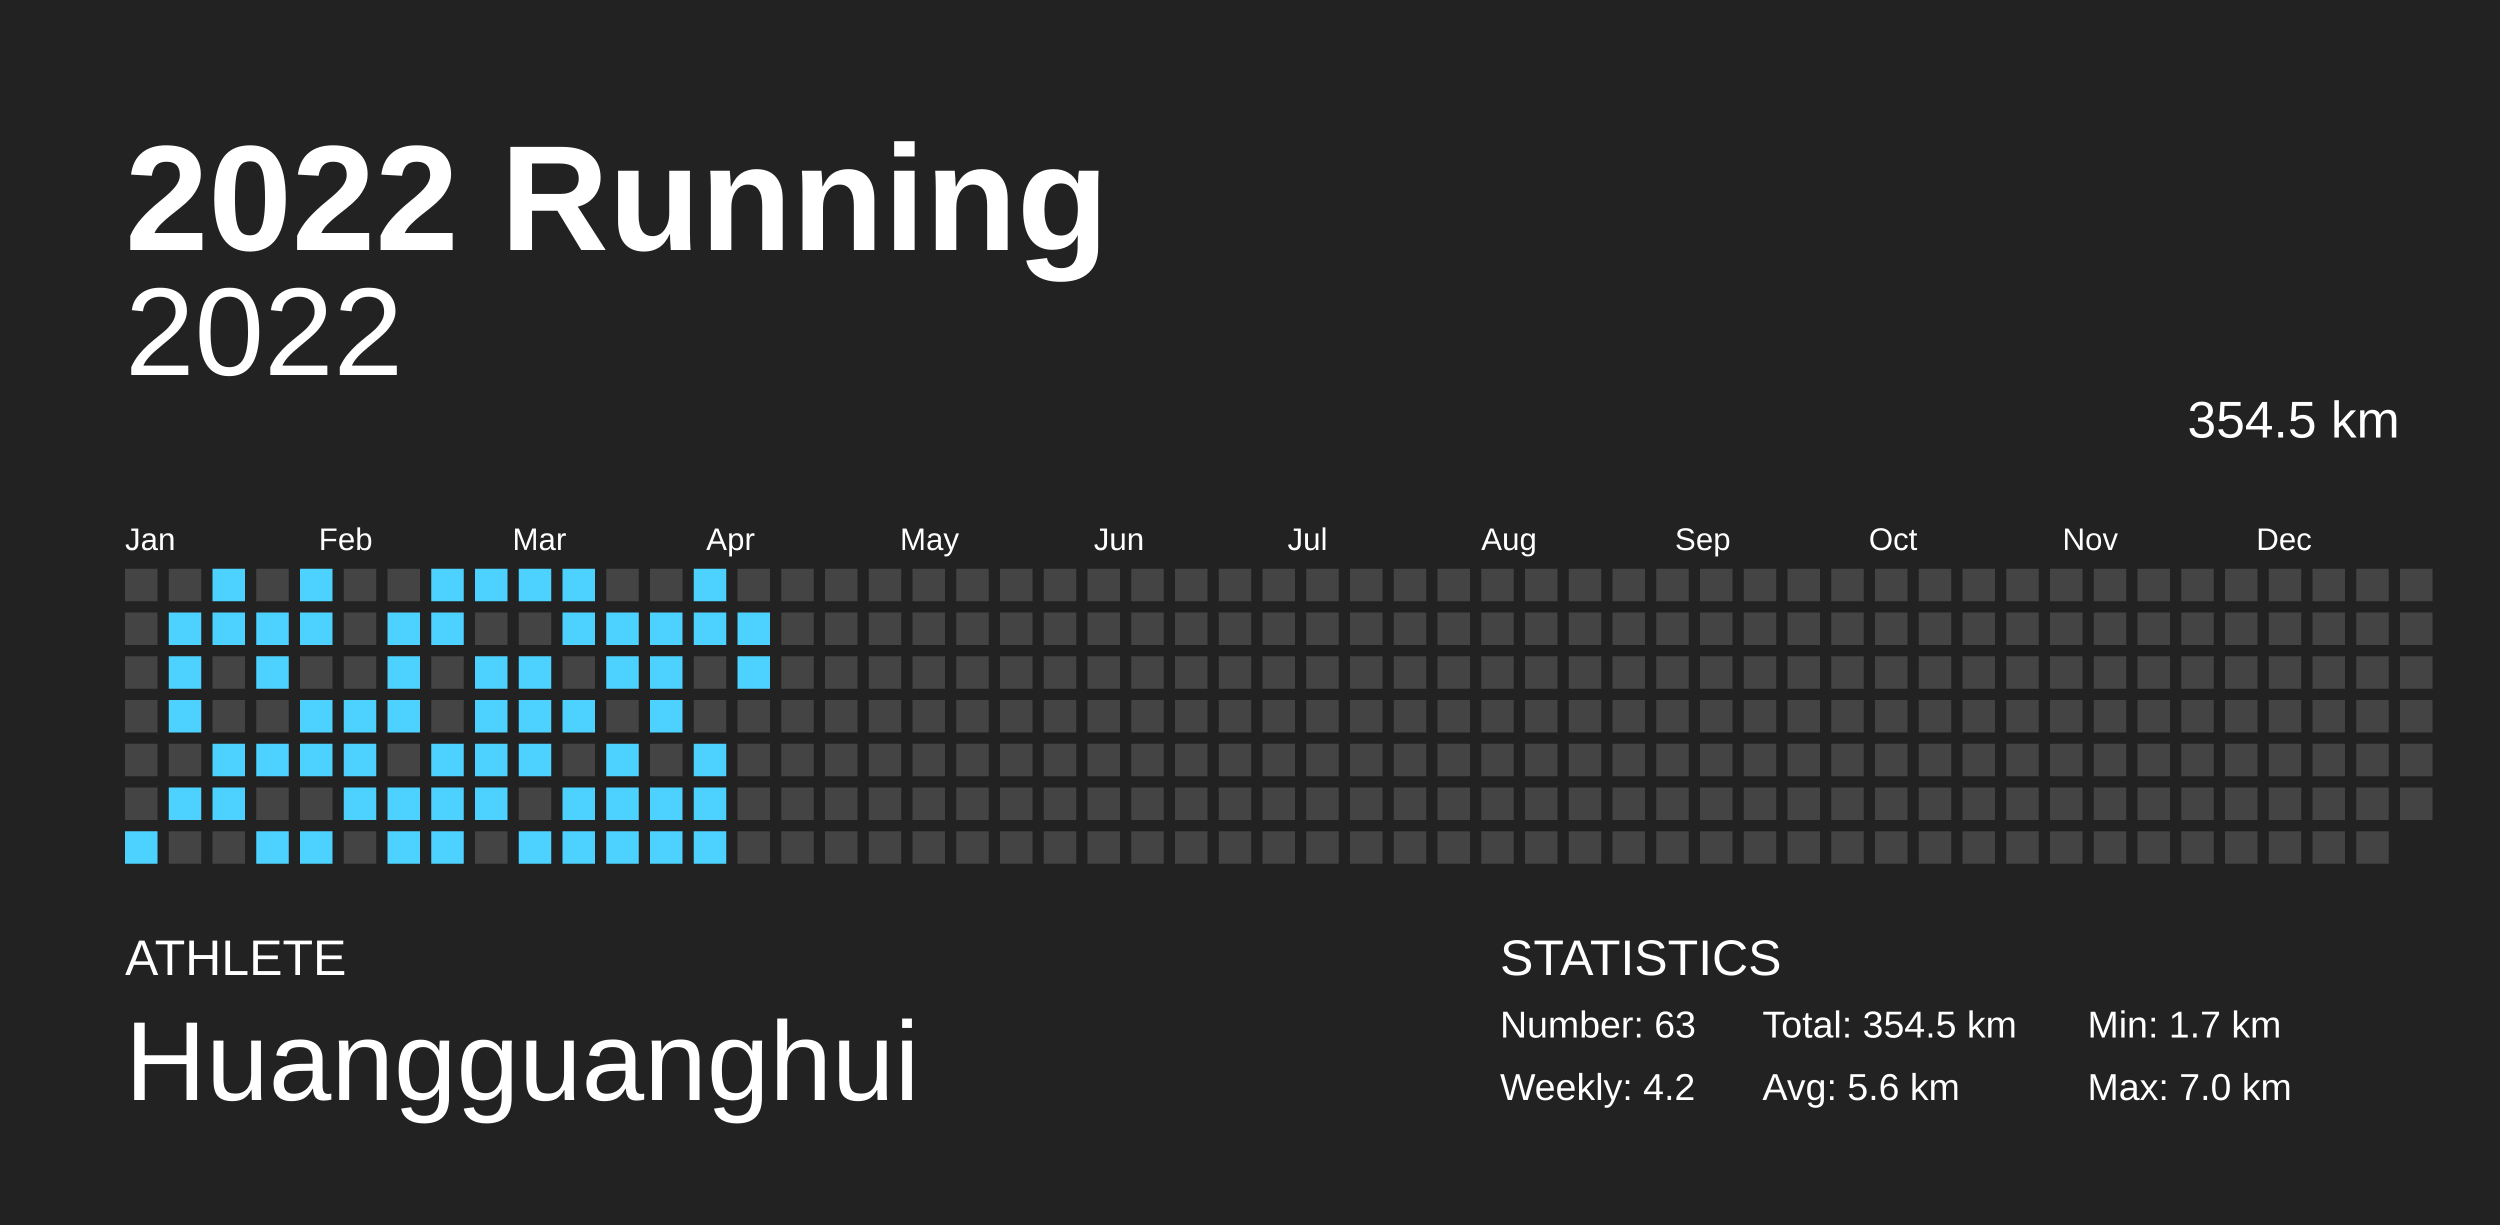
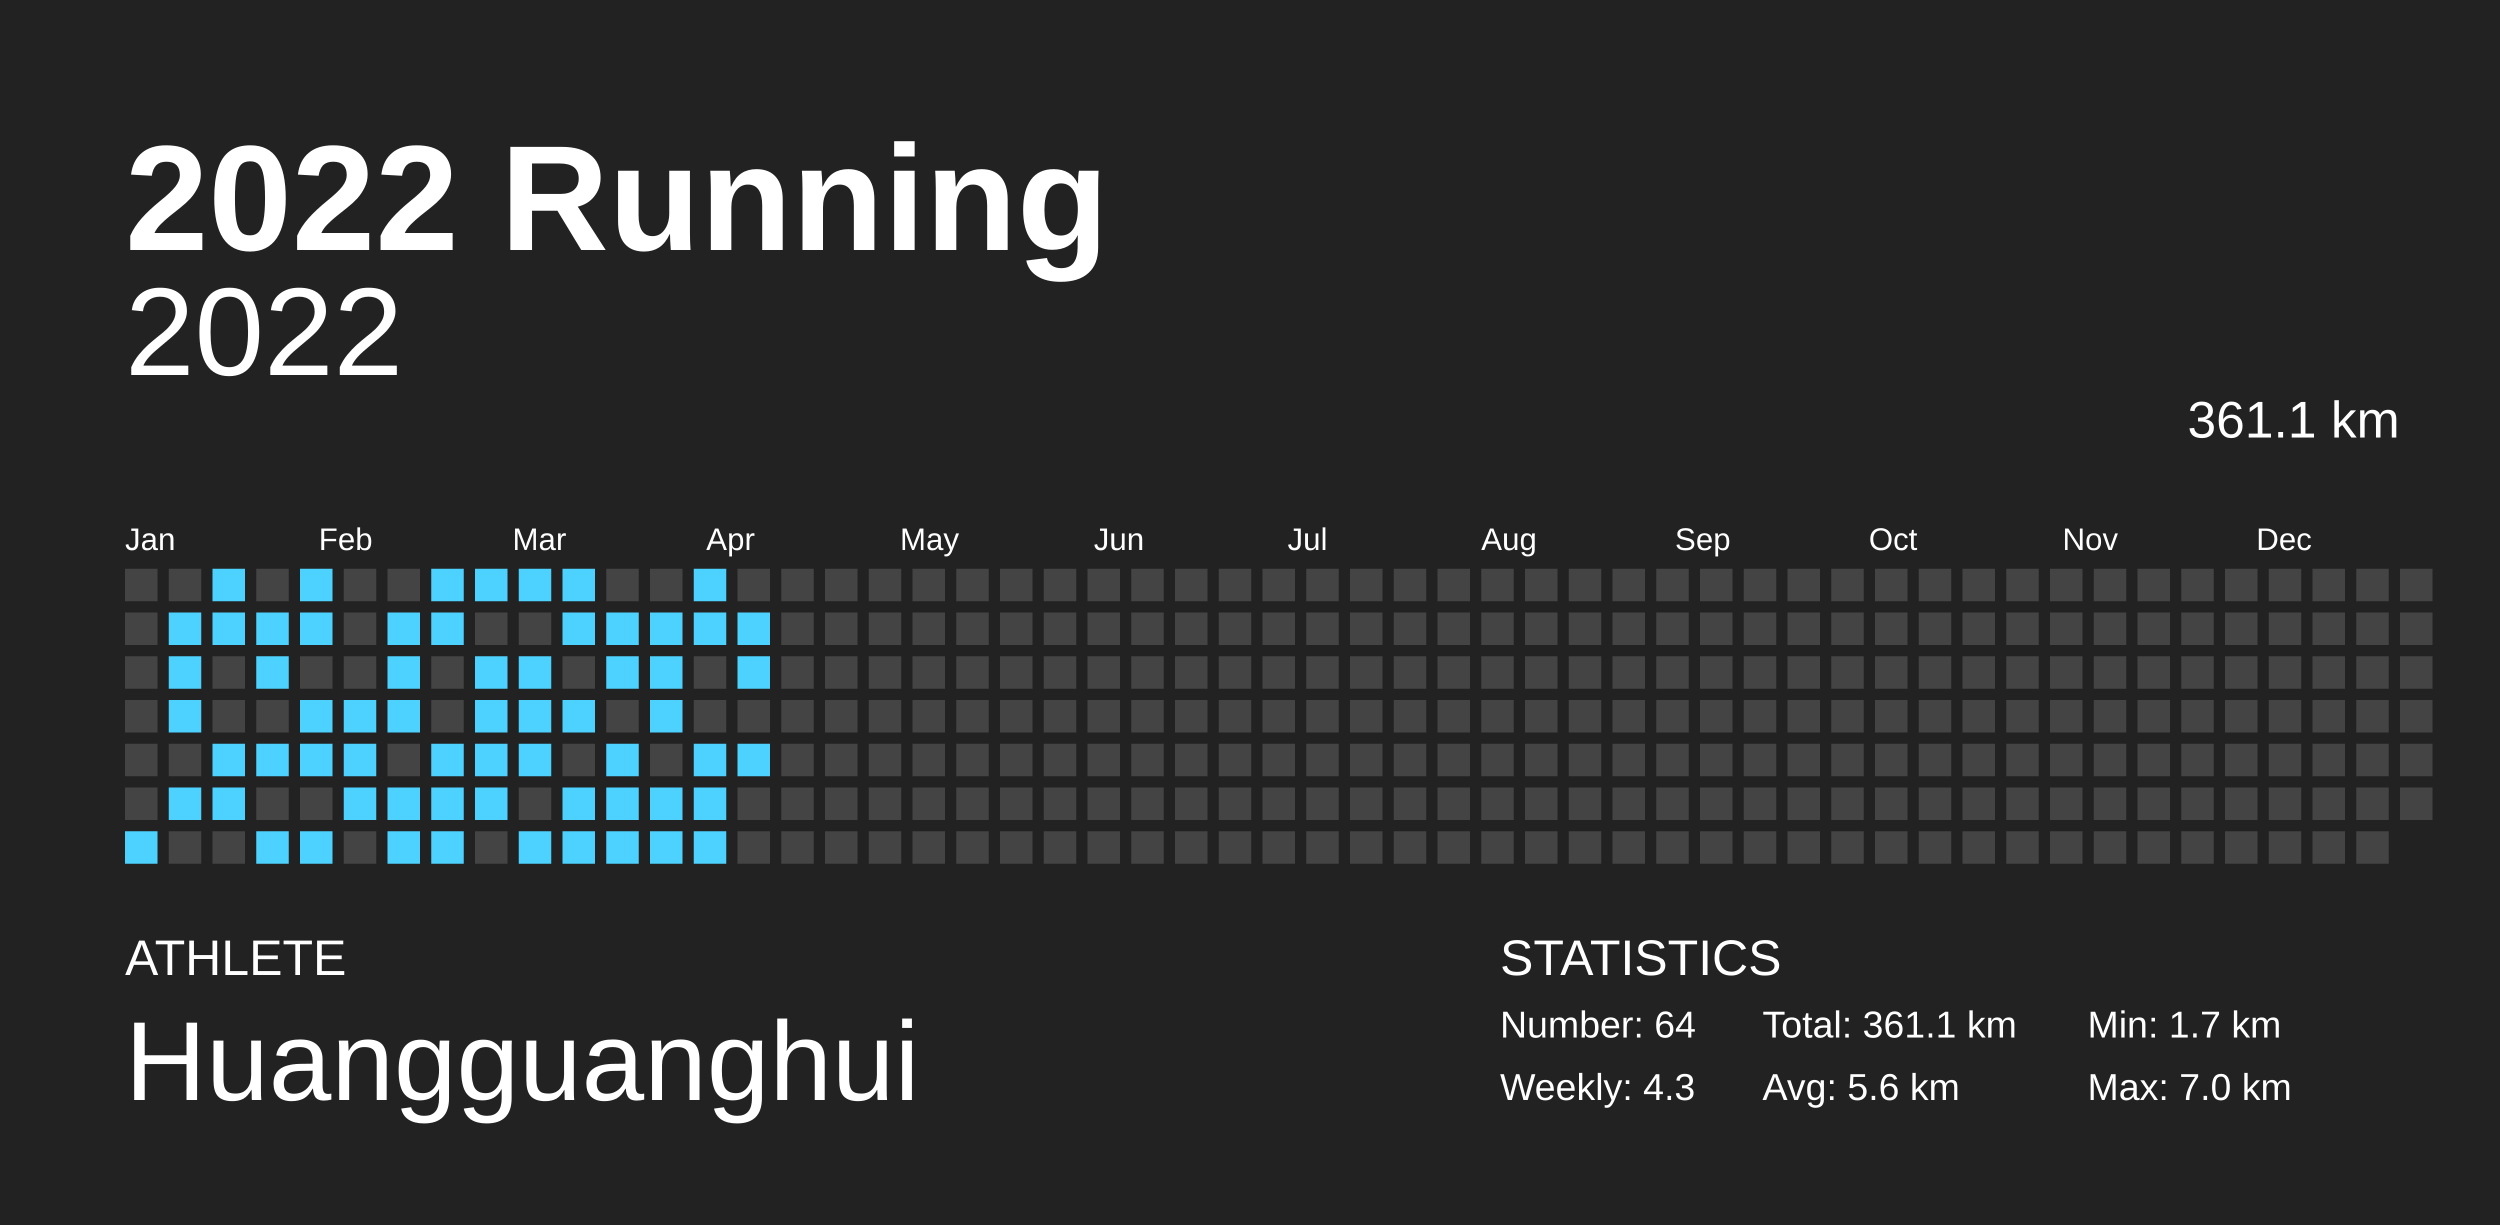
<svg xmlns="http://www.w3.org/2000/svg" baseProfile="full" height="98mm" version="1.1" viewBox="0,0,200,98" width="200mm">
  <defs />
  <rect fill="#222222" height="98" width="200" x="0" y="0" />
  <text fill="#FFFFFF" style="font-size:12px; font-family:Arial; font-weight:bold;" x="10" y="20">2022 Running</text>
  <text fill="#FFFFFF" style="font-size:4px; font-family:Arial" x="10" y="78">ATHLETE</text>
  <text fill="#FFFFFF" style="font-size:9px; font-family:Arial" x="10" y="88">Huangguanghui</text>
  <text fill="#FFFFFF" style="font-size:4px; font-family:Arial" x="120" y="78">STATISTICS</text>
-   <text fill="#FFFFFF" style="font-size:3px; font-family:Arial" x="120" y="83">Number: 63</text>
-   <text fill="#FFFFFF" style="font-size:3px; font-family:Arial" x="120" y="88">Weekly: 4.2</text>
-   <text fill="#FFFFFF" style="font-size:3px; font-family:Arial" x="141" y="83">Total: 354.5 km</text>
+   <text fill="#FFFFFF" style="font-size:3px; font-family:Arial" x="120" y="83">Number: 64</text>
+   <text fill="#FFFFFF" style="font-size:3px; font-family:Arial" x="120" y="88">Weekly: 4.3</text>
+   <text fill="#FFFFFF" style="font-size:3px; font-family:Arial" x="141" y="83">Total: 361.1 km</text>
  <text fill="#FFFFFF" style="font-size:3px; font-family:Arial" x="141" y="88">Avg: 5.6 km</text>
  <text fill="#FFFFFF" style="font-size:3px; font-family:Arial" x="167" y="83">Min: 1.7 km</text>
  <text fill="#FFFFFF" style="font-size:3px; font-family:Arial" x="167" y="88">Max: 7.0 km</text>
  <text alignment-baseline="hanging" fill="#FFFFFF" style="font-size:10.0px; font-family:Arial;" x="10" y="30">2022</text>
-   <text alignment-baseline="hanging" fill="#FFFFFF" style="font-size:4.125px; font-family:Arial;" x="175" y="35">354.5 km</text>
+   <text alignment-baseline="hanging" fill="#FFFFFF" style="font-size:4.125px; font-family:Arial;" x="175" y="35">361.1 km</text>
  <text fill="#FFFFFF" style="font-size:2.5px; font-family:Arial" x="10.0" y="44">Jan</text>
  <text fill="#FFFFFF" style="font-size:2.5px; font-family:Arial" x="25.5" y="44">Feb</text>
  <text fill="#FFFFFF" style="font-size:2.5px; font-family:Arial" x="41.0" y="44">Mar</text>
  <text fill="#FFFFFF" style="font-size:2.5px; font-family:Arial" x="56.5" y="44">Apr</text>
  <text fill="#FFFFFF" style="font-size:2.5px; font-family:Arial" x="72.0" y="44">May</text>
  <text fill="#FFFFFF" style="font-size:2.5px; font-family:Arial" x="87.5" y="44">Jun</text>
  <text fill="#FFFFFF" style="font-size:2.5px; font-family:Arial" x="103.0" y="44">Jul</text>
  <text fill="#FFFFFF" style="font-size:2.5px; font-family:Arial" x="118.5" y="44">Aug</text>
  <text fill="#FFFFFF" style="font-size:2.5px; font-family:Arial" x="134.0" y="44">Sep</text>
  <text fill="#FFFFFF" style="font-size:2.5px; font-family:Arial" x="149.5" y="44">Oct</text>
  <text fill="#FFFFFF" style="font-size:2.5px; font-family:Arial" x="165.0" y="44">Nov</text>
  <text fill="#FFFFFF" style="font-size:2.5px; font-family:Arial" x="180.5" y="44">Dec</text>
  <rect fill="#444444" height="2.6" width="2.6" x="10.0" y="45.5" />
  <rect fill="#444444" height="2.6" width="2.6" x="10.0" y="49.0" />
  <rect fill="#444444" height="2.6" width="2.6" x="10.0" y="52.5" />
  <rect fill="#444444" height="2.6" width="2.6" x="10.0" y="56.0" />
  <rect fill="#444444" height="2.6" width="2.6" x="10.0" y="59.5" />
  <rect fill="#444444" height="2.6" width="2.6" x="10.0" y="63.0" />
  <rect fill="#4dd2ff" height="2.6" width="2.6" x="10.0" y="66.5" />
  <rect fill="#444444" height="2.6" width="2.6" x="13.5" y="45.5" />
  <rect fill="#4dd2ff" height="2.6" width="2.6" x="13.5" y="49.0" />
  <rect fill="#4dd2ff" height="2.6" width="2.6" x="13.5" y="52.5" />
  <rect fill="#4dd2ff" height="2.6" width="2.6" x="13.5" y="56.0" />
  <rect fill="#444444" height="2.6" width="2.6" x="13.5" y="59.5" />
  <rect fill="#4dd2ff" height="2.6" width="2.6" x="13.5" y="63.0" />
  <rect fill="#444444" height="2.6" width="2.6" x="13.5" y="66.5" />
  <rect fill="#4dd2ff" height="2.6" width="2.6" x="17.0" y="45.5" />
  <rect fill="#4dd2ff" height="2.6" width="2.6" x="17.0" y="49.0" />
  <rect fill="#444444" height="2.6" width="2.6" x="17.0" y="52.5" />
  <rect fill="#444444" height="2.6" width="2.6" x="17.0" y="56.0" />
  <rect fill="#4dd2ff" height="2.6" width="2.6" x="17.0" y="59.5" />
  <rect fill="#4dd2ff" height="2.6" width="2.6" x="17.0" y="63.0" />
  <rect fill="#444444" height="2.6" width="2.6" x="17.0" y="66.5" />
  <rect fill="#444444" height="2.6" width="2.6" x="20.5" y="45.5" />
  <rect fill="#4dd2ff" height="2.6" width="2.6" x="20.5" y="49.0" />
  <rect fill="#4dd2ff" height="2.6" width="2.6" x="20.5" y="52.5" />
  <rect fill="#444444" height="2.6" width="2.6" x="20.5" y="56.0" />
  <rect fill="#4dd2ff" height="2.6" width="2.6" x="20.5" y="59.5" />
  <rect fill="#444444" height="2.6" width="2.6" x="20.5" y="63.0" />
  <rect fill="#4dd2ff" height="2.6" width="2.6" x="20.5" y="66.5" />
  <rect fill="#4dd2ff" height="2.6" width="2.6" x="24.0" y="45.5" />
  <rect fill="#4dd2ff" height="2.6" width="2.6" x="24.0" y="49.0" />
  <rect fill="#444444" height="2.6" width="2.6" x="24.0" y="52.5" />
  <rect fill="#4dd2ff" height="2.6" width="2.6" x="24.0" y="56.0" />
  <rect fill="#4dd2ff" height="2.6" width="2.6" x="24.0" y="59.5" />
  <rect fill="#444444" height="2.6" width="2.6" x="24.0" y="63.0" />
  <rect fill="#4dd2ff" height="2.6" width="2.6" x="24.0" y="66.5" />
  <rect fill="#444444" height="2.6" width="2.6" x="27.5" y="45.5" />
  <rect fill="#444444" height="2.6" width="2.6" x="27.5" y="49.0" />
  <rect fill="#444444" height="2.6" width="2.6" x="27.5" y="52.5" />
  <rect fill="#4dd2ff" height="2.6" width="2.6" x="27.5" y="56.0" />
  <rect fill="#4dd2ff" height="2.6" width="2.6" x="27.5" y="59.5" />
  <rect fill="#4dd2ff" height="2.6" width="2.6" x="27.5" y="63.0" />
  <rect fill="#444444" height="2.6" width="2.6" x="27.5" y="66.5" />
  <rect fill="#444444" height="2.6" width="2.6" x="31.0" y="45.5" />
  <rect fill="#4dd2ff" height="2.6" width="2.6" x="31.0" y="49.0" />
  <rect fill="#4dd2ff" height="2.6" width="2.6" x="31.0" y="52.5" />
  <rect fill="#4dd2ff" height="2.6" width="2.6" x="31.0" y="56.0" />
  <rect fill="#444444" height="2.6" width="2.6" x="31.0" y="59.5" />
  <rect fill="#4dd2ff" height="2.6" width="2.6" x="31.0" y="63.0" />
  <rect fill="#4dd2ff" height="2.6" width="2.6" x="31.0" y="66.5" />
  <rect fill="#4dd2ff" height="2.6" width="2.6" x="34.5" y="45.5" />
  <rect fill="#4dd2ff" height="2.6" width="2.6" x="34.5" y="49.0" />
  <rect fill="#444444" height="2.6" width="2.6" x="34.5" y="52.5" />
  <rect fill="#444444" height="2.6" width="2.6" x="34.5" y="56.0" />
  <rect fill="#4dd2ff" height="2.6" width="2.6" x="34.5" y="59.5" />
  <rect fill="#4dd2ff" height="2.6" width="2.6" x="34.5" y="63.0" />
  <rect fill="#4dd2ff" height="2.6" width="2.6" x="34.5" y="66.5" />
  <rect fill="#4dd2ff" height="2.6" width="2.6" x="38.0" y="45.5" />
  <rect fill="#444444" height="2.6" width="2.6" x="38.0" y="49.0" />
  <rect fill="#4dd2ff" height="2.6" width="2.6" x="38.0" y="52.5" />
  <rect fill="#4dd2ff" height="2.6" width="2.6" x="38.0" y="56.0" />
  <rect fill="#4dd2ff" height="2.6" width="2.6" x="38.0" y="59.5" />
  <rect fill="#4dd2ff" height="2.6" width="2.6" x="38.0" y="63.0" />
  <rect fill="#444444" height="2.6" width="2.6" x="38.0" y="66.5" />
  <rect fill="#4dd2ff" height="2.6" width="2.6" x="41.5" y="45.5" />
  <rect fill="#444444" height="2.6" width="2.6" x="41.5" y="49.0" />
  <rect fill="#4dd2ff" height="2.6" width="2.6" x="41.5" y="52.5" />
  <rect fill="#4dd2ff" height="2.6" width="2.6" x="41.5" y="56.0" />
  <rect fill="#4dd2ff" height="2.6" width="2.6" x="41.5" y="59.5" />
  <rect fill="#444444" height="2.6" width="2.6" x="41.5" y="63.0" />
  <rect fill="#4dd2ff" height="2.6" width="2.6" x="41.5" y="66.5" />
  <rect fill="#4dd2ff" height="2.6" width="2.6" x="45.0" y="45.5" />
  <rect fill="#4dd2ff" height="2.6" width="2.6" x="45.0" y="49.0" />
  <rect fill="#444444" height="2.6" width="2.6" x="45.0" y="52.5" />
  <rect fill="#4dd2ff" height="2.6" width="2.6" x="45.0" y="56.0" />
  <rect fill="#444444" height="2.6" width="2.6" x="45.0" y="59.5" />
  <rect fill="#4dd2ff" height="2.6" width="2.6" x="45.0" y="63.0" />
  <rect fill="#4dd2ff" height="2.6" width="2.6" x="45.0" y="66.5" />
  <rect fill="#444444" height="2.6" width="2.6" x="48.5" y="45.5" />
  <rect fill="#4dd2ff" height="2.6" width="2.6" x="48.5" y="49.0" />
  <rect fill="#4dd2ff" height="2.6" width="2.6" x="48.5" y="52.5" />
  <rect fill="#444444" height="2.6" width="2.6" x="48.5" y="56.0" />
  <rect fill="#4dd2ff" height="2.6" width="2.6" x="48.5" y="59.5" />
  <rect fill="#4dd2ff" height="2.6" width="2.6" x="48.5" y="63.0" />
  <rect fill="#4dd2ff" height="2.6" width="2.6" x="48.5" y="66.5" />
  <rect fill="#444444" height="2.6" width="2.6" x="52.0" y="45.5" />
  <rect fill="#4dd2ff" height="2.6" width="2.6" x="52.0" y="49.0" />
  <rect fill="#4dd2ff" height="2.6" width="2.6" x="52.0" y="52.5" />
  <rect fill="#4dd2ff" height="2.6" width="2.6" x="52.0" y="56.0" />
  <rect fill="#444444" height="2.6" width="2.6" x="52.0" y="59.5" />
  <rect fill="#4dd2ff" height="2.6" width="2.6" x="52.0" y="63.0" />
  <rect fill="#4dd2ff" height="2.6" width="2.6" x="52.0" y="66.5" />
  <rect fill="#4dd2ff" height="2.6" width="2.6" x="55.5" y="45.5" />
  <rect fill="#4dd2ff" height="2.6" width="2.6" x="55.5" y="49.0" />
  <rect fill="#444444" height="2.6" width="2.6" x="55.5" y="52.5" />
  <rect fill="#444444" height="2.6" width="2.6" x="55.5" y="56.0" />
  <rect fill="#4dd2ff" height="2.6" width="2.6" x="55.5" y="59.5" />
  <rect fill="#4dd2ff" height="2.6" width="2.6" x="55.5" y="63.0" />
  <rect fill="#4dd2ff" height="2.6" width="2.6" x="55.5" y="66.5" />
  <rect fill="#444444" height="2.6" width="2.6" x="59.0" y="45.5" />
  <rect fill="#4dd2ff" height="2.6" width="2.6" x="59.0" y="49.0" />
  <rect fill="#4dd2ff" height="2.6" width="2.6" x="59.0" y="52.5" />
  <rect fill="#444444" height="2.6" width="2.6" x="59.0" y="56.0" />
-   <rect fill="#444444" height="2.6" width="2.6" x="59.0" y="59.5" />
+   <rect fill="#4dd2ff" height="2.6" width="2.6" x="59.0" y="59.5" />
  <rect fill="#444444" height="2.6" width="2.6" x="59.0" y="63.0" />
  <rect fill="#444444" height="2.6" width="2.6" x="59.0" y="66.5" />
  <rect fill="#444444" height="2.6" width="2.6" x="62.5" y="45.5" />
  <rect fill="#444444" height="2.6" width="2.6" x="62.5" y="49.0" />
  <rect fill="#444444" height="2.6" width="2.6" x="62.5" y="52.5" />
  <rect fill="#444444" height="2.6" width="2.6" x="62.5" y="56.0" />
  <rect fill="#444444" height="2.6" width="2.6" x="62.5" y="59.5" />
  <rect fill="#444444" height="2.6" width="2.6" x="62.5" y="63.0" />
  <rect fill="#444444" height="2.6" width="2.6" x="62.5" y="66.5" />
  <rect fill="#444444" height="2.6" width="2.6" x="66.0" y="45.5" />
  <rect fill="#444444" height="2.6" width="2.6" x="66.0" y="49.0" />
  <rect fill="#444444" height="2.6" width="2.6" x="66.0" y="52.5" />
  <rect fill="#444444" height="2.6" width="2.6" x="66.0" y="56.0" />
  <rect fill="#444444" height="2.6" width="2.6" x="66.0" y="59.5" />
  <rect fill="#444444" height="2.6" width="2.6" x="66.0" y="63.0" />
  <rect fill="#444444" height="2.6" width="2.6" x="66.0" y="66.5" />
  <rect fill="#444444" height="2.6" width="2.6" x="69.5" y="45.5" />
  <rect fill="#444444" height="2.6" width="2.6" x="69.5" y="49.0" />
  <rect fill="#444444" height="2.6" width="2.6" x="69.5" y="52.5" />
  <rect fill="#444444" height="2.6" width="2.6" x="69.5" y="56.0" />
  <rect fill="#444444" height="2.6" width="2.6" x="69.5" y="59.5" />
  <rect fill="#444444" height="2.6" width="2.6" x="69.5" y="63.0" />
  <rect fill="#444444" height="2.6" width="2.6" x="69.5" y="66.5" />
  <rect fill="#444444" height="2.6" width="2.6" x="73.0" y="45.5" />
  <rect fill="#444444" height="2.6" width="2.6" x="73.0" y="49.0" />
  <rect fill="#444444" height="2.6" width="2.6" x="73.0" y="52.5" />
  <rect fill="#444444" height="2.6" width="2.6" x="73.0" y="56.0" />
  <rect fill="#444444" height="2.6" width="2.6" x="73.0" y="59.5" />
  <rect fill="#444444" height="2.6" width="2.6" x="73.0" y="63.0" />
  <rect fill="#444444" height="2.6" width="2.6" x="73.0" y="66.5" />
  <rect fill="#444444" height="2.6" width="2.6" x="76.5" y="45.5" />
  <rect fill="#444444" height="2.6" width="2.6" x="76.5" y="49.0" />
  <rect fill="#444444" height="2.6" width="2.6" x="76.5" y="52.5" />
  <rect fill="#444444" height="2.6" width="2.6" x="76.5" y="56.0" />
  <rect fill="#444444" height="2.6" width="2.6" x="76.5" y="59.5" />
  <rect fill="#444444" height="2.6" width="2.6" x="76.5" y="63.0" />
  <rect fill="#444444" height="2.6" width="2.6" x="76.5" y="66.5" />
  <rect fill="#444444" height="2.6" width="2.6" x="80.0" y="45.5" />
  <rect fill="#444444" height="2.6" width="2.6" x="80.0" y="49.0" />
  <rect fill="#444444" height="2.6" width="2.6" x="80.0" y="52.5" />
  <rect fill="#444444" height="2.6" width="2.6" x="80.0" y="56.0" />
  <rect fill="#444444" height="2.6" width="2.6" x="80.0" y="59.5" />
  <rect fill="#444444" height="2.6" width="2.6" x="80.0" y="63.0" />
  <rect fill="#444444" height="2.6" width="2.6" x="80.0" y="66.5" />
  <rect fill="#444444" height="2.6" width="2.6" x="83.5" y="45.5" />
  <rect fill="#444444" height="2.6" width="2.6" x="83.5" y="49.0" />
  <rect fill="#444444" height="2.6" width="2.6" x="83.5" y="52.5" />
  <rect fill="#444444" height="2.6" width="2.6" x="83.5" y="56.0" />
  <rect fill="#444444" height="2.6" width="2.6" x="83.5" y="59.5" />
  <rect fill="#444444" height="2.6" width="2.6" x="83.5" y="63.0" />
  <rect fill="#444444" height="2.6" width="2.6" x="83.5" y="66.5" />
  <rect fill="#444444" height="2.6" width="2.6" x="87.0" y="45.5" />
  <rect fill="#444444" height="2.6" width="2.6" x="87.0" y="49.0" />
  <rect fill="#444444" height="2.6" width="2.6" x="87.0" y="52.5" />
  <rect fill="#444444" height="2.6" width="2.6" x="87.0" y="56.0" />
  <rect fill="#444444" height="2.6" width="2.6" x="87.0" y="59.5" />
  <rect fill="#444444" height="2.6" width="2.6" x="87.0" y="63.0" />
  <rect fill="#444444" height="2.6" width="2.6" x="87.0" y="66.5" />
  <rect fill="#444444" height="2.6" width="2.6" x="90.5" y="45.5" />
  <rect fill="#444444" height="2.6" width="2.6" x="90.5" y="49.0" />
  <rect fill="#444444" height="2.6" width="2.6" x="90.5" y="52.5" />
  <rect fill="#444444" height="2.6" width="2.6" x="90.5" y="56.0" />
  <rect fill="#444444" height="2.6" width="2.6" x="90.5" y="59.5" />
  <rect fill="#444444" height="2.6" width="2.6" x="90.5" y="63.0" />
  <rect fill="#444444" height="2.6" width="2.6" x="90.5" y="66.5" />
  <rect fill="#444444" height="2.6" width="2.6" x="94.0" y="45.5" />
  <rect fill="#444444" height="2.6" width="2.6" x="94.0" y="49.0" />
  <rect fill="#444444" height="2.6" width="2.6" x="94.0" y="52.5" />
  <rect fill="#444444" height="2.6" width="2.6" x="94.0" y="56.0" />
  <rect fill="#444444" height="2.6" width="2.6" x="94.0" y="59.5" />
  <rect fill="#444444" height="2.6" width="2.6" x="94.0" y="63.0" />
  <rect fill="#444444" height="2.6" width="2.6" x="94.0" y="66.5" />
  <rect fill="#444444" height="2.6" width="2.6" x="97.5" y="45.5" />
  <rect fill="#444444" height="2.6" width="2.6" x="97.5" y="49.0" />
  <rect fill="#444444" height="2.6" width="2.6" x="97.5" y="52.5" />
  <rect fill="#444444" height="2.6" width="2.6" x="97.5" y="56.0" />
  <rect fill="#444444" height="2.6" width="2.6" x="97.5" y="59.5" />
  <rect fill="#444444" height="2.6" width="2.6" x="97.5" y="63.0" />
  <rect fill="#444444" height="2.6" width="2.6" x="97.5" y="66.5" />
  <rect fill="#444444" height="2.6" width="2.6" x="101.0" y="45.5" />
  <rect fill="#444444" height="2.6" width="2.6" x="101.0" y="49.0" />
  <rect fill="#444444" height="2.6" width="2.6" x="101.0" y="52.5" />
  <rect fill="#444444" height="2.6" width="2.6" x="101.0" y="56.0" />
  <rect fill="#444444" height="2.6" width="2.6" x="101.0" y="59.5" />
  <rect fill="#444444" height="2.6" width="2.6" x="101.0" y="63.0" />
  <rect fill="#444444" height="2.6" width="2.6" x="101.0" y="66.5" />
  <rect fill="#444444" height="2.6" width="2.6" x="104.5" y="45.5" />
  <rect fill="#444444" height="2.6" width="2.6" x="104.5" y="49.0" />
  <rect fill="#444444" height="2.6" width="2.6" x="104.5" y="52.5" />
  <rect fill="#444444" height="2.6" width="2.6" x="104.5" y="56.0" />
  <rect fill="#444444" height="2.6" width="2.6" x="104.5" y="59.5" />
  <rect fill="#444444" height="2.6" width="2.6" x="104.5" y="63.0" />
  <rect fill="#444444" height="2.6" width="2.6" x="104.5" y="66.5" />
  <rect fill="#444444" height="2.6" width="2.6" x="108.0" y="45.5" />
  <rect fill="#444444" height="2.6" width="2.6" x="108.0" y="49.0" />
  <rect fill="#444444" height="2.6" width="2.6" x="108.0" y="52.5" />
  <rect fill="#444444" height="2.6" width="2.6" x="108.0" y="56.0" />
  <rect fill="#444444" height="2.6" width="2.6" x="108.0" y="59.5" />
  <rect fill="#444444" height="2.6" width="2.6" x="108.0" y="63.0" />
  <rect fill="#444444" height="2.6" width="2.6" x="108.0" y="66.5" />
  <rect fill="#444444" height="2.6" width="2.6" x="111.5" y="45.5" />
  <rect fill="#444444" height="2.6" width="2.6" x="111.5" y="49.0" />
  <rect fill="#444444" height="2.6" width="2.6" x="111.5" y="52.5" />
  <rect fill="#444444" height="2.6" width="2.6" x="111.5" y="56.0" />
  <rect fill="#444444" height="2.6" width="2.6" x="111.5" y="59.5" />
  <rect fill="#444444" height="2.6" width="2.6" x="111.5" y="63.0" />
  <rect fill="#444444" height="2.6" width="2.6" x="111.5" y="66.5" />
  <rect fill="#444444" height="2.6" width="2.6" x="115.0" y="45.5" />
  <rect fill="#444444" height="2.6" width="2.6" x="115.0" y="49.0" />
  <rect fill="#444444" height="2.6" width="2.6" x="115.0" y="52.5" />
  <rect fill="#444444" height="2.6" width="2.6" x="115.0" y="56.0" />
  <rect fill="#444444" height="2.6" width="2.6" x="115.0" y="59.5" />
  <rect fill="#444444" height="2.6" width="2.6" x="115.0" y="63.0" />
  <rect fill="#444444" height="2.6" width="2.6" x="115.0" y="66.5" />
  <rect fill="#444444" height="2.6" width="2.6" x="118.5" y="45.5" />
  <rect fill="#444444" height="2.6" width="2.6" x="118.5" y="49.0" />
  <rect fill="#444444" height="2.6" width="2.6" x="118.5" y="52.5" />
  <rect fill="#444444" height="2.6" width="2.6" x="118.5" y="56.0" />
  <rect fill="#444444" height="2.6" width="2.6" x="118.5" y="59.5" />
  <rect fill="#444444" height="2.6" width="2.6" x="118.5" y="63.0" />
  <rect fill="#444444" height="2.6" width="2.6" x="118.5" y="66.5" />
  <rect fill="#444444" height="2.6" width="2.6" x="122.0" y="45.5" />
  <rect fill="#444444" height="2.6" width="2.6" x="122.0" y="49.0" />
  <rect fill="#444444" height="2.6" width="2.6" x="122.0" y="52.5" />
  <rect fill="#444444" height="2.6" width="2.6" x="122.0" y="56.0" />
  <rect fill="#444444" height="2.6" width="2.6" x="122.0" y="59.5" />
  <rect fill="#444444" height="2.6" width="2.6" x="122.0" y="63.0" />
  <rect fill="#444444" height="2.6" width="2.6" x="122.0" y="66.5" />
  <rect fill="#444444" height="2.6" width="2.6" x="125.5" y="45.5" />
  <rect fill="#444444" height="2.6" width="2.6" x="125.5" y="49.0" />
  <rect fill="#444444" height="2.6" width="2.6" x="125.5" y="52.5" />
  <rect fill="#444444" height="2.6" width="2.6" x="125.5" y="56.0" />
  <rect fill="#444444" height="2.6" width="2.6" x="125.5" y="59.5" />
  <rect fill="#444444" height="2.6" width="2.6" x="125.5" y="63.0" />
  <rect fill="#444444" height="2.6" width="2.6" x="125.5" y="66.5" />
  <rect fill="#444444" height="2.6" width="2.6" x="129.0" y="45.5" />
  <rect fill="#444444" height="2.6" width="2.6" x="129.0" y="49.0" />
  <rect fill="#444444" height="2.6" width="2.6" x="129.0" y="52.5" />
  <rect fill="#444444" height="2.6" width="2.6" x="129.0" y="56.0" />
  <rect fill="#444444" height="2.6" width="2.6" x="129.0" y="59.5" />
  <rect fill="#444444" height="2.6" width="2.6" x="129.0" y="63.0" />
  <rect fill="#444444" height="2.6" width="2.6" x="129.0" y="66.5" />
  <rect fill="#444444" height="2.6" width="2.6" x="132.5" y="45.5" />
  <rect fill="#444444" height="2.6" width="2.6" x="132.5" y="49.0" />
  <rect fill="#444444" height="2.6" width="2.6" x="132.5" y="52.5" />
  <rect fill="#444444" height="2.6" width="2.6" x="132.5" y="56.0" />
  <rect fill="#444444" height="2.6" width="2.6" x="132.5" y="59.5" />
  <rect fill="#444444" height="2.6" width="2.6" x="132.5" y="63.0" />
  <rect fill="#444444" height="2.6" width="2.6" x="132.5" y="66.5" />
  <rect fill="#444444" height="2.6" width="2.6" x="136.0" y="45.5" />
  <rect fill="#444444" height="2.6" width="2.6" x="136.0" y="49.0" />
  <rect fill="#444444" height="2.6" width="2.6" x="136.0" y="52.5" />
  <rect fill="#444444" height="2.6" width="2.6" x="136.0" y="56.0" />
  <rect fill="#444444" height="2.6" width="2.6" x="136.0" y="59.5" />
  <rect fill="#444444" height="2.6" width="2.6" x="136.0" y="63.0" />
  <rect fill="#444444" height="2.6" width="2.6" x="136.0" y="66.5" />
  <rect fill="#444444" height="2.6" width="2.6" x="139.5" y="45.5" />
  <rect fill="#444444" height="2.6" width="2.6" x="139.5" y="49.0" />
  <rect fill="#444444" height="2.6" width="2.6" x="139.5" y="52.5" />
  <rect fill="#444444" height="2.6" width="2.6" x="139.5" y="56.0" />
  <rect fill="#444444" height="2.6" width="2.6" x="139.5" y="59.5" />
  <rect fill="#444444" height="2.6" width="2.6" x="139.5" y="63.0" />
  <rect fill="#444444" height="2.6" width="2.6" x="139.5" y="66.5" />
  <rect fill="#444444" height="2.6" width="2.6" x="143.0" y="45.5" />
  <rect fill="#444444" height="2.6" width="2.6" x="143.0" y="49.0" />
  <rect fill="#444444" height="2.6" width="2.6" x="143.0" y="52.5" />
  <rect fill="#444444" height="2.6" width="2.6" x="143.0" y="56.0" />
  <rect fill="#444444" height="2.6" width="2.6" x="143.0" y="59.5" />
  <rect fill="#444444" height="2.6" width="2.6" x="143.0" y="63.0" />
  <rect fill="#444444" height="2.6" width="2.6" x="143.0" y="66.5" />
  <rect fill="#444444" height="2.6" width="2.6" x="146.5" y="45.5" />
  <rect fill="#444444" height="2.6" width="2.6" x="146.5" y="49.0" />
  <rect fill="#444444" height="2.6" width="2.6" x="146.5" y="52.5" />
  <rect fill="#444444" height="2.6" width="2.6" x="146.5" y="56.0" />
  <rect fill="#444444" height="2.6" width="2.6" x="146.5" y="59.5" />
  <rect fill="#444444" height="2.6" width="2.6" x="146.5" y="63.0" />
  <rect fill="#444444" height="2.6" width="2.6" x="146.5" y="66.5" />
  <rect fill="#444444" height="2.6" width="2.6" x="150.0" y="45.5" />
  <rect fill="#444444" height="2.6" width="2.6" x="150.0" y="49.0" />
  <rect fill="#444444" height="2.6" width="2.6" x="150.0" y="52.5" />
  <rect fill="#444444" height="2.6" width="2.6" x="150.0" y="56.0" />
  <rect fill="#444444" height="2.6" width="2.6" x="150.0" y="59.5" />
  <rect fill="#444444" height="2.6" width="2.6" x="150.0" y="63.0" />
  <rect fill="#444444" height="2.6" width="2.6" x="150.0" y="66.5" />
  <rect fill="#444444" height="2.6" width="2.6" x="153.5" y="45.5" />
  <rect fill="#444444" height="2.6" width="2.6" x="153.5" y="49.0" />
  <rect fill="#444444" height="2.6" width="2.6" x="153.5" y="52.5" />
  <rect fill="#444444" height="2.6" width="2.6" x="153.5" y="56.0" />
  <rect fill="#444444" height="2.6" width="2.6" x="153.5" y="59.5" />
  <rect fill="#444444" height="2.6" width="2.6" x="153.5" y="63.0" />
  <rect fill="#444444" height="2.6" width="2.6" x="153.5" y="66.5" />
  <rect fill="#444444" height="2.6" width="2.6" x="157.0" y="45.5" />
  <rect fill="#444444" height="2.6" width="2.6" x="157.0" y="49.0" />
  <rect fill="#444444" height="2.6" width="2.6" x="157.0" y="52.5" />
  <rect fill="#444444" height="2.6" width="2.6" x="157.0" y="56.0" />
  <rect fill="#444444" height="2.6" width="2.6" x="157.0" y="59.5" />
  <rect fill="#444444" height="2.6" width="2.6" x="157.0" y="63.0" />
  <rect fill="#444444" height="2.6" width="2.6" x="157.0" y="66.5" />
  <rect fill="#444444" height="2.6" width="2.6" x="160.5" y="45.5" />
  <rect fill="#444444" height="2.6" width="2.6" x="160.5" y="49.0" />
  <rect fill="#444444" height="2.6" width="2.6" x="160.5" y="52.5" />
  <rect fill="#444444" height="2.6" width="2.6" x="160.5" y="56.0" />
  <rect fill="#444444" height="2.6" width="2.6" x="160.5" y="59.5" />
  <rect fill="#444444" height="2.6" width="2.6" x="160.5" y="63.0" />
  <rect fill="#444444" height="2.6" width="2.6" x="160.5" y="66.5" />
  <rect fill="#444444" height="2.6" width="2.6" x="164.0" y="45.5" />
  <rect fill="#444444" height="2.6" width="2.6" x="164.0" y="49.0" />
  <rect fill="#444444" height="2.6" width="2.6" x="164.0" y="52.5" />
  <rect fill="#444444" height="2.6" width="2.6" x="164.0" y="56.0" />
  <rect fill="#444444" height="2.6" width="2.6" x="164.0" y="59.5" />
  <rect fill="#444444" height="2.6" width="2.6" x="164.0" y="63.0" />
  <rect fill="#444444" height="2.6" width="2.6" x="164.0" y="66.5" />
  <rect fill="#444444" height="2.6" width="2.6" x="167.5" y="45.5" />
  <rect fill="#444444" height="2.6" width="2.6" x="167.5" y="49.0" />
  <rect fill="#444444" height="2.6" width="2.6" x="167.5" y="52.5" />
  <rect fill="#444444" height="2.6" width="2.6" x="167.5" y="56.0" />
  <rect fill="#444444" height="2.6" width="2.6" x="167.5" y="59.5" />
  <rect fill="#444444" height="2.6" width="2.6" x="167.5" y="63.0" />
  <rect fill="#444444" height="2.6" width="2.6" x="167.5" y="66.5" />
  <rect fill="#444444" height="2.6" width="2.6" x="171.0" y="45.5" />
  <rect fill="#444444" height="2.6" width="2.6" x="171.0" y="49.0" />
  <rect fill="#444444" height="2.6" width="2.6" x="171.0" y="52.5" />
  <rect fill="#444444" height="2.6" width="2.6" x="171.0" y="56.0" />
  <rect fill="#444444" height="2.6" width="2.6" x="171.0" y="59.5" />
  <rect fill="#444444" height="2.6" width="2.6" x="171.0" y="63.0" />
  <rect fill="#444444" height="2.6" width="2.6" x="171.0" y="66.5" />
  <rect fill="#444444" height="2.6" width="2.6" x="174.5" y="45.5" />
  <rect fill="#444444" height="2.6" width="2.6" x="174.5" y="49.0" />
  <rect fill="#444444" height="2.6" width="2.6" x="174.5" y="52.5" />
  <rect fill="#444444" height="2.6" width="2.6" x="174.5" y="56.0" />
  <rect fill="#444444" height="2.6" width="2.6" x="174.5" y="59.5" />
  <rect fill="#444444" height="2.6" width="2.6" x="174.5" y="63.0" />
  <rect fill="#444444" height="2.6" width="2.6" x="174.5" y="66.5" />
  <rect fill="#444444" height="2.6" width="2.6" x="178.0" y="45.5" />
  <rect fill="#444444" height="2.6" width="2.6" x="178.0" y="49.0" />
  <rect fill="#444444" height="2.6" width="2.6" x="178.0" y="52.5" />
  <rect fill="#444444" height="2.6" width="2.6" x="178.0" y="56.0" />
  <rect fill="#444444" height="2.6" width="2.6" x="178.0" y="59.5" />
  <rect fill="#444444" height="2.6" width="2.6" x="178.0" y="63.0" />
  <rect fill="#444444" height="2.6" width="2.6" x="178.0" y="66.5" />
  <rect fill="#444444" height="2.6" width="2.6" x="181.5" y="45.5" />
  <rect fill="#444444" height="2.6" width="2.6" x="181.5" y="49.0" />
  <rect fill="#444444" height="2.6" width="2.6" x="181.5" y="52.5" />
  <rect fill="#444444" height="2.6" width="2.6" x="181.5" y="56.0" />
  <rect fill="#444444" height="2.6" width="2.6" x="181.5" y="59.5" />
  <rect fill="#444444" height="2.6" width="2.6" x="181.5" y="63.0" />
  <rect fill="#444444" height="2.6" width="2.6" x="181.5" y="66.5" />
  <rect fill="#444444" height="2.6" width="2.6" x="185.0" y="45.5" />
  <rect fill="#444444" height="2.6" width="2.6" x="185.0" y="49.0" />
  <rect fill="#444444" height="2.6" width="2.6" x="185.0" y="52.5" />
  <rect fill="#444444" height="2.6" width="2.6" x="185.0" y="56.0" />
  <rect fill="#444444" height="2.6" width="2.6" x="185.0" y="59.5" />
  <rect fill="#444444" height="2.6" width="2.6" x="185.0" y="63.0" />
  <rect fill="#444444" height="2.6" width="2.6" x="185.0" y="66.5" />
  <rect fill="#444444" height="2.6" width="2.6" x="188.5" y="45.5" />
  <rect fill="#444444" height="2.6" width="2.6" x="188.5" y="49.0" />
  <rect fill="#444444" height="2.6" width="2.6" x="188.5" y="52.5" />
  <rect fill="#444444" height="2.6" width="2.6" x="188.5" y="56.0" />
  <rect fill="#444444" height="2.6" width="2.6" x="188.5" y="59.5" />
  <rect fill="#444444" height="2.6" width="2.6" x="188.5" y="63.0" />
  <rect fill="#444444" height="2.6" width="2.6" x="188.5" y="66.5" />
  <rect fill="#444444" height="2.6" width="2.6" x="192.0" y="45.5" />
  <rect fill="#444444" height="2.6" width="2.6" x="192.0" y="49.0" />
  <rect fill="#444444" height="2.6" width="2.6" x="192.0" y="52.5" />
  <rect fill="#444444" height="2.6" width="2.6" x="192.0" y="56.0" />
  <rect fill="#444444" height="2.6" width="2.6" x="192.0" y="59.5" />
  <rect fill="#444444" height="2.6" width="2.6" x="192.0" y="63.0" />
</svg>
